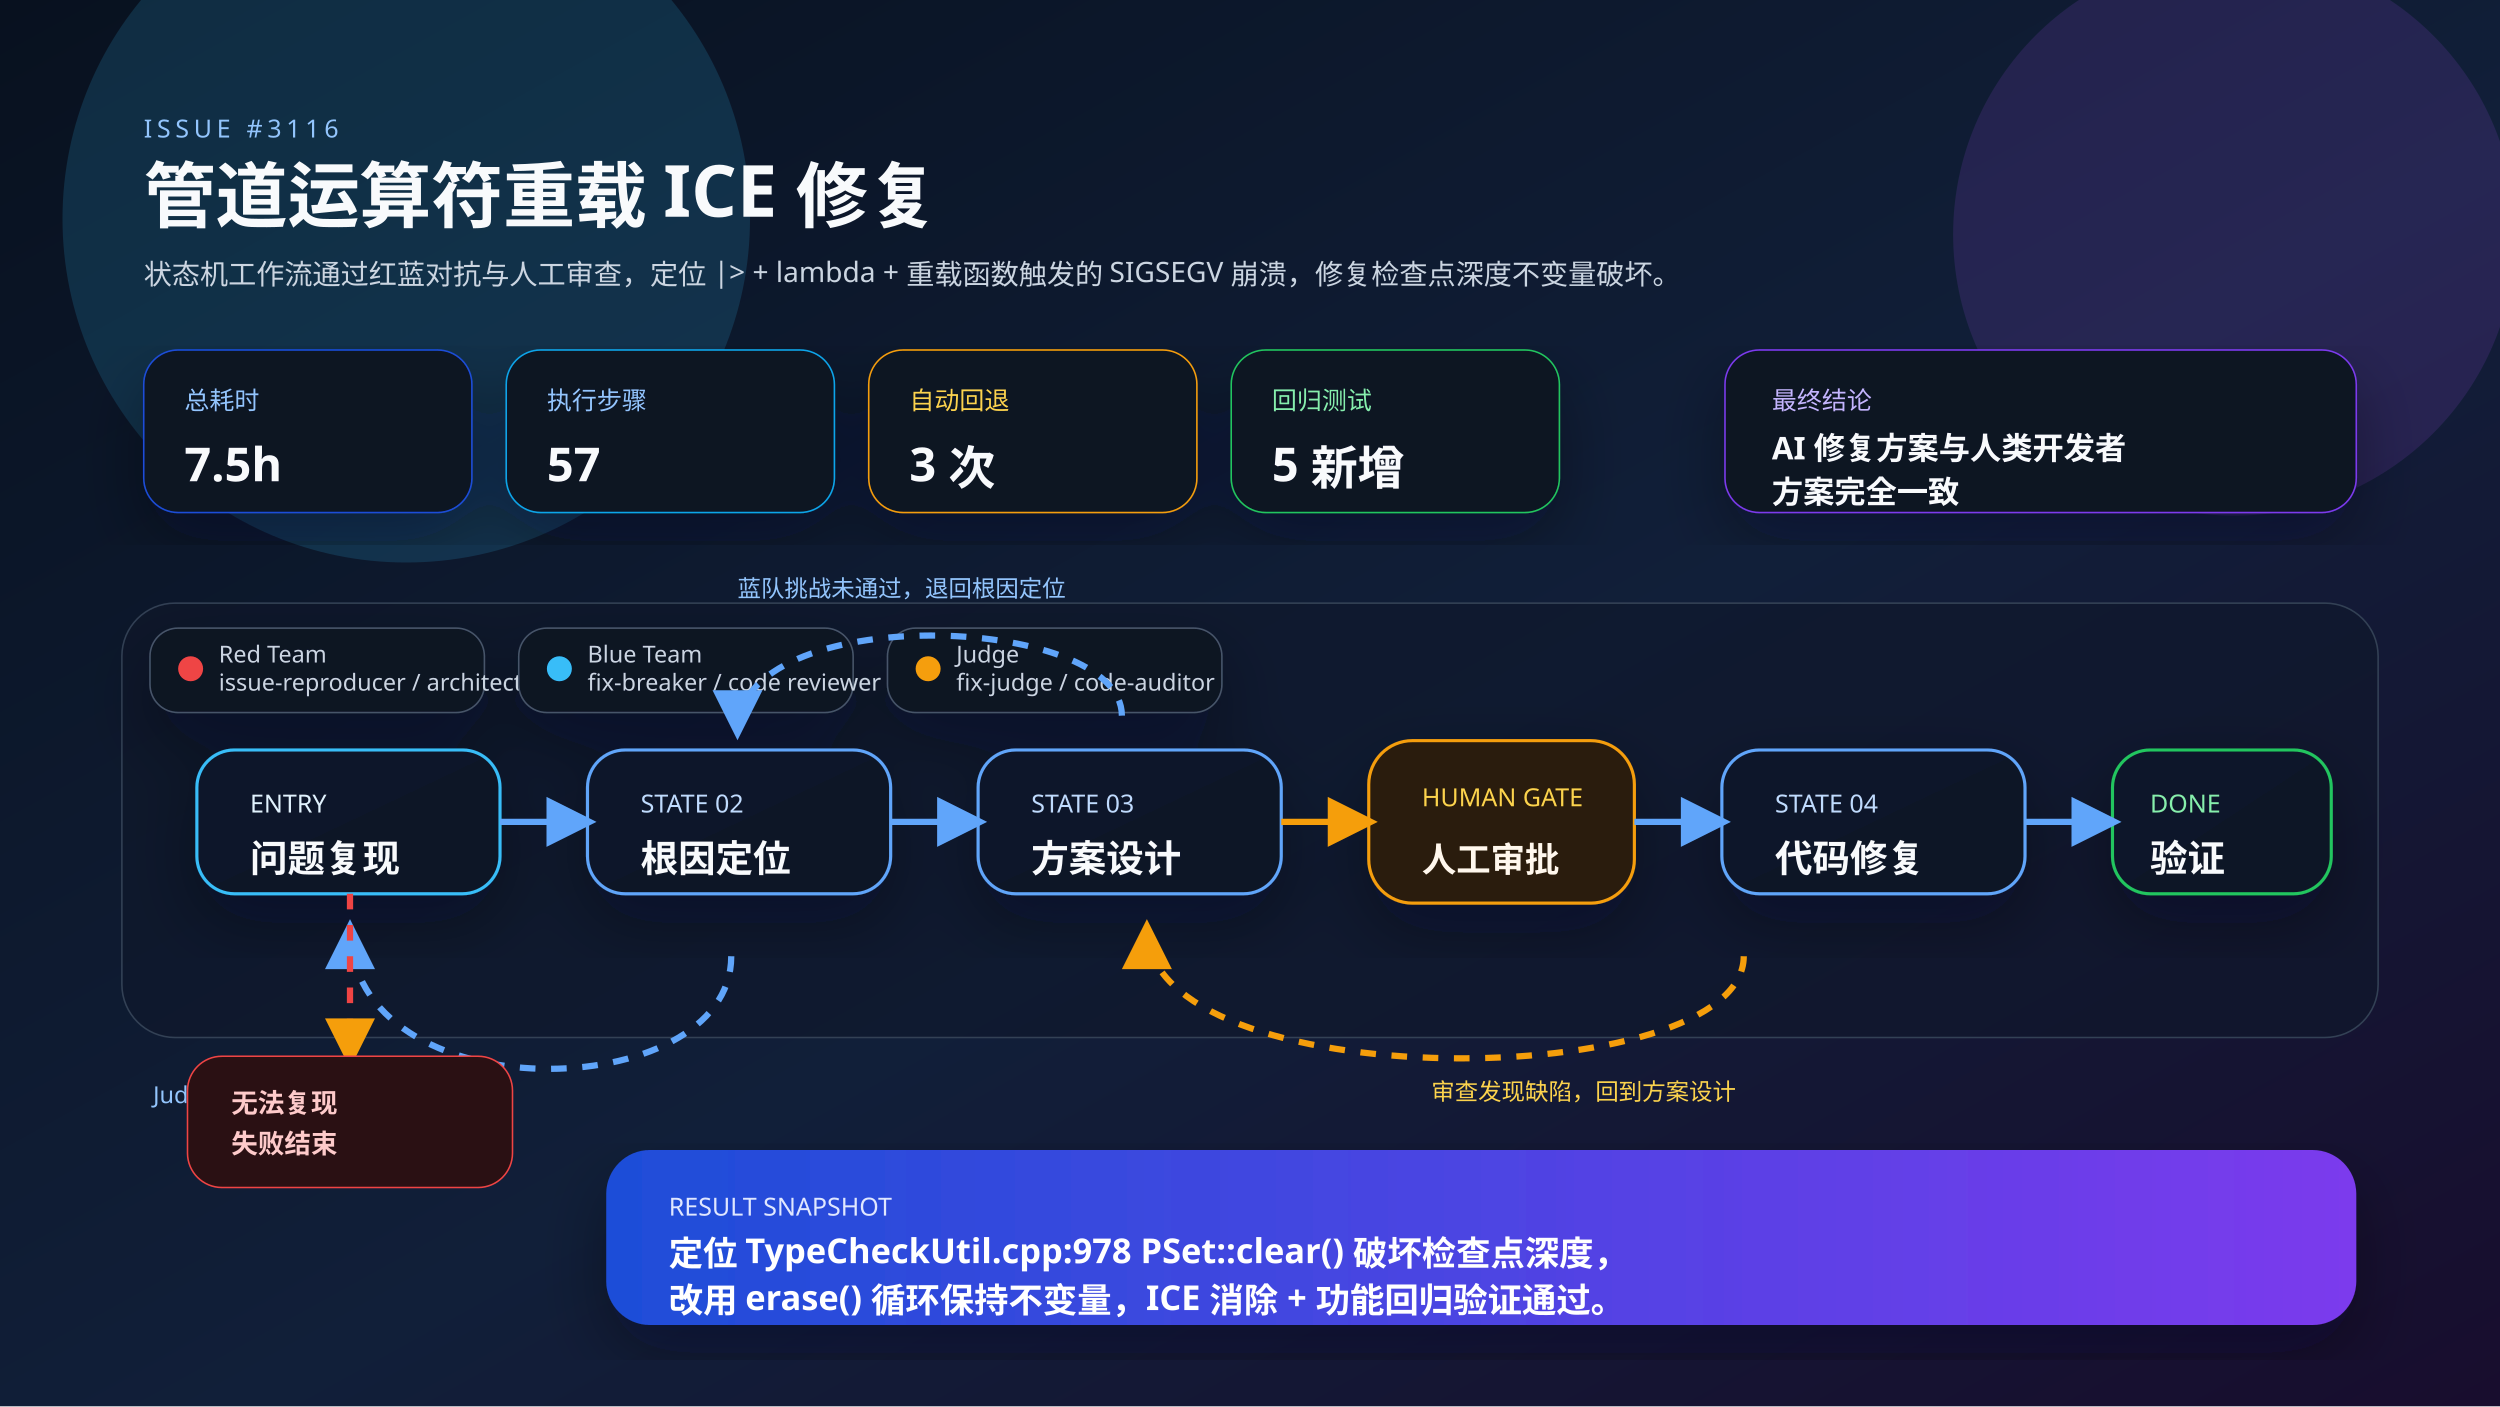
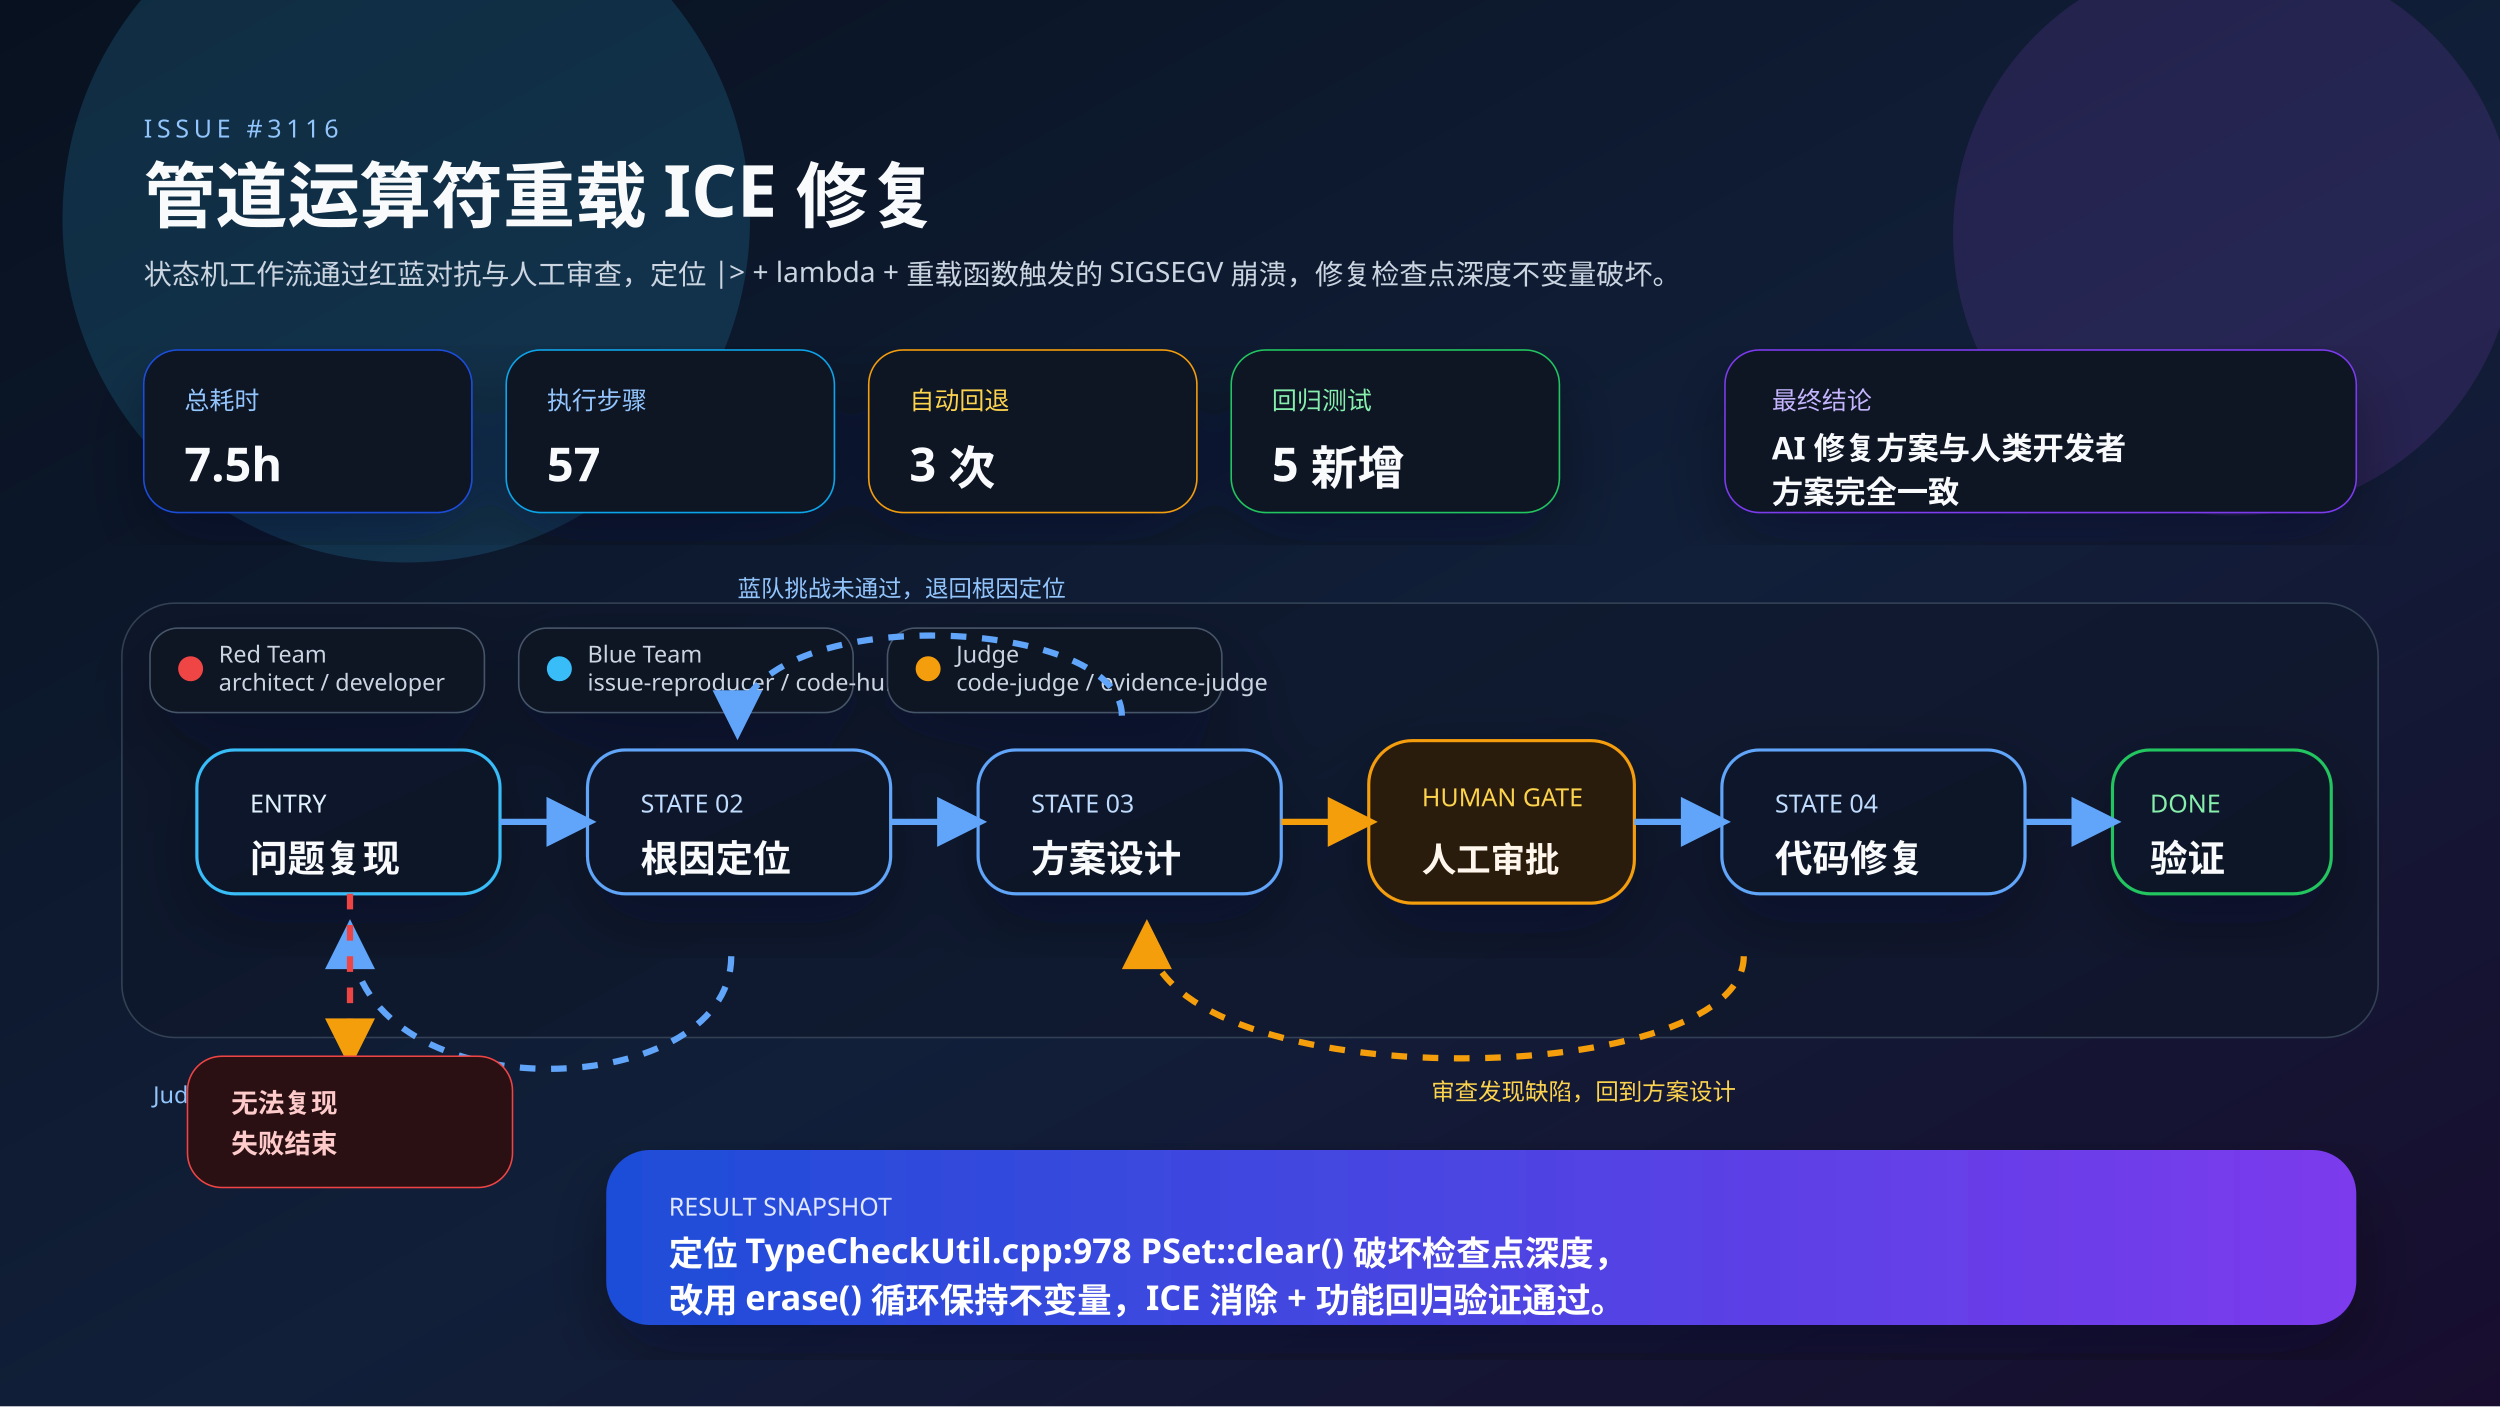
<svg xmlns="http://www.w3.org/2000/svg" viewBox="0 0 1600 900" role="img" aria-labelledby="title desc">
  <defs>
    <linearGradient id="bg3116" x1="0" y1="0" x2="1" y2="1">
      <stop offset="0%" stop-color="#08111f" />
      <stop offset="55%" stop-color="#111f39" />
      <stop offset="100%" stop-color="#180d2e" />
    </linearGradient>
    <linearGradient id="cardBlue" x1="0" y1="0" x2="1" y2="1">
      <stop offset="0%" stop-color="#0f172a" />
      <stop offset="100%" stop-color="#111827" />
    </linearGradient>
    <linearGradient id="result" x1="0" y1="0" x2="1" y2="0">
      <stop offset="0%" stop-color="#1d4ed8" />
      <stop offset="100%" stop-color="#7c3aed" />
    </linearGradient>
    <filter id="shadow3116" x="-20%" y="-20%" width="140%" height="140%">
      <feDropShadow dx="0" dy="18" stdDeviation="22" flood-color="#020617" flood-opacity="0.35" />
    </filter>
    <marker id="arrow3116" viewBox="0 0 10 10" refX="8.2" refY="5" markerWidth="8" markerHeight="8" orient="auto-start-reverse">
      <path d="M0,0 L10,5 L0,10 z" fill="#60a5fa" />
    </marker>
    <marker id="arrowSoft3116" viewBox="0 0 10 10" refX="8.2" refY="5" markerWidth="8" markerHeight="8" orient="auto-start-reverse">
      <path d="M0,0 L10,5 L0,10 z" fill="#f59e0b" />
    </marker>
  </defs>
  <rect width="1600" height="900" fill="url(#bg3116)" />
  <circle cx="260" cy="140" r="220" fill="#38bdf8" fill-opacity="0.16" />
  <circle cx="1430" cy="150" r="180" fill="#a855f7" fill-opacity="0.14" />
  <text x="92" y="88" fill="#93c5fd" font-size="16" font-family="Segoe UI, PingFang SC, Microsoft YaHei, sans-serif" letter-spacing="3">ISSUE #3116</text>
  <text x="92" y="142" fill="#f8fafc" font-size="46" font-weight="700" font-family="Segoe UI, PingFang SC, Microsoft YaHei, sans-serif">管道运算符重载 ICE 修复</text>
  <text x="92" y="182" fill="#cbd5e1" font-size="18" font-family="Segoe UI, PingFang SC, Microsoft YaHei, sans-serif">状态机工作流通过红蓝对抗与人工审查，定位 |&gt; + lambda + 重载函数触发的 SIGSEGV 崩溃，修复检查点深度不变量破坏。</text>
  <g filter="url(#shadow3116)">
    <rect x="92" y="224" width="210" height="104" rx="22" fill="#0b1223" stroke="#1d4ed8" />
    <text x="118" y="262" fill="#93c5fd" font-size="16" font-family="Segoe UI, PingFang SC, Microsoft YaHei, sans-serif">总耗时</text>
    <text x="118" y="308" fill="#f8fafc" font-size="30" font-weight="700" font-family="Segoe UI, PingFang SC, Microsoft YaHei, sans-serif">7.5h</text>
    <rect x="324" y="224" width="210" height="104" rx="22" fill="#0b1223" stroke="#0ea5e9" />
    <text x="350" y="262" fill="#93c5fd" font-size="16" font-family="Segoe UI, PingFang SC, Microsoft YaHei, sans-serif">执行步骤</text>
    <text x="350" y="308" fill="#f8fafc" font-size="30" font-weight="700" font-family="Segoe UI, PingFang SC, Microsoft YaHei, sans-serif">57</text>
    <rect x="556" y="224" width="210" height="104" rx="22" fill="#0b1223" stroke="#f59e0b" />
    <text x="582" y="262" fill="#fcd34d" font-size="16" font-family="Segoe UI, PingFang SC, Microsoft YaHei, sans-serif">自动回退</text>
    <text x="582" y="308" fill="#f8fafc" font-size="30" font-weight="700" font-family="Segoe UI, PingFang SC, Microsoft YaHei, sans-serif">3 次</text>
    <rect x="788" y="224" width="210" height="104" rx="22" fill="#0b1223" stroke="#22c55e" />
    <text x="814" y="262" fill="#86efac" font-size="16" font-family="Segoe UI, PingFang SC, Microsoft YaHei, sans-serif">回归测试</text>
    <text x="814" y="308" fill="#f8fafc" font-size="30" font-weight="700" font-family="Segoe UI, PingFang SC, Microsoft YaHei, sans-serif">5 新增</text>
  </g>
  <g filter="url(#shadow3116)">
    <rect x="1104" y="224" width="404" height="104" rx="22" fill="#0b1223" stroke="#7c3aed" />
    <text x="1134" y="262" fill="#c4b5fd" font-size="16" font-family="Segoe UI, PingFang SC, Microsoft YaHei, sans-serif">最终结论</text>
    <text x="1134" y="294" fill="#f8fafc" font-size="20" font-weight="700" font-family="Segoe UI, PingFang SC, Microsoft YaHei, sans-serif">
      <tspan x="1134" y="294">AI 修复方案与人类开发者</tspan>
      <tspan x="1134" dy="28">方案完全一致</tspan>
    </text>
  </g>
  <rect x="78" y="386" width="1444" height="278" rx="34" fill="#0f172a" fill-opacity="0.62" stroke="#334155" />
  <g filter="url(#shadow3116)">
    <rect x="96" y="402" width="214" height="54" rx="18" fill="#0b1223" stroke="#475569" />
    <circle cx="122" cy="428" r="8" fill="#ef4444" />
    <text x="140" y="424" fill="#cbd5e1" font-size="15" font-family="Segoe UI, PingFang SC, Microsoft YaHei, sans-serif">
      <tspan x="140" y="424">Red Team</tspan>
-       <tspan x="140" dy="18">issue-reproducer / architect</tspan>
+       <tspan x="140" dy="18">architect / developer</tspan>
    </text>
    <rect x="332" y="402" width="214" height="54" rx="18" fill="#0b1223" stroke="#475569" />
    <circle cx="358" cy="428" r="8" fill="#38bdf8" />
    <text x="376" y="424" fill="#cbd5e1" font-size="15" font-family="Segoe UI, PingFang SC, Microsoft YaHei, sans-serif">
      <tspan x="376" y="424">Blue Team</tspan>
-       <tspan x="376" dy="18">fix-breaker / code reviewer</tspan>
+       <tspan x="376" dy="18">issue-reproducer / code-hunter</tspan>
    </text>
    <rect x="568" y="402" width="214" height="54" rx="18" fill="#0b1223" stroke="#475569" />
    <circle cx="594" cy="428" r="8" fill="#f59e0b" />
    <text x="612" y="424" fill="#cbd5e1" font-size="15" font-family="Segoe UI, PingFang SC, Microsoft YaHei, sans-serif">
      <tspan x="612" y="424">Judge</tspan>
-       <tspan x="612" dy="18">fix-judge / code-auditor</tspan>
+       <tspan x="612" dy="18">code-judge / evidence-judge</tspan>
    </text>
    <rect x="126" y="480" width="194" height="92" rx="24" fill="url(#cardBlue)" stroke="#38bdf8" stroke-width="2" />
    <text x="160" y="520" fill="#e0f2fe" font-size="16" font-family="Segoe UI, PingFang SC, Microsoft YaHei, sans-serif">ENTRY</text>
    <text x="160" y="558" fill="#f8fafc" font-size="24" font-weight="700" font-family="Segoe UI, PingFang SC, Microsoft YaHei, sans-serif">问题复现</text>
    <rect x="376" y="480" width="194" height="92" rx="24" fill="url(#cardBlue)" stroke="#60a5fa" stroke-width="2" />
    <text x="410" y="520" fill="#bfdbfe" font-size="16" font-family="Segoe UI, PingFang SC, Microsoft YaHei, sans-serif">STATE 02</text>
    <text x="410" y="558" fill="#f8fafc" font-size="24" font-weight="700" font-family="Segoe UI, PingFang SC, Microsoft YaHei, sans-serif">根因定位</text>
    <rect x="626" y="480" width="194" height="92" rx="24" fill="url(#cardBlue)" stroke="#60a5fa" stroke-width="2" />
    <text x="660" y="520" fill="#bfdbfe" font-size="16" font-family="Segoe UI, PingFang SC, Microsoft YaHei, sans-serif">STATE 03</text>
    <text x="660" y="558" fill="#f8fafc" font-size="24" font-weight="700" font-family="Segoe UI, PingFang SC, Microsoft YaHei, sans-serif">方案设计</text>
    <rect x="876" y="474" width="170" height="104" rx="28" fill="#2b1b08" stroke="#f59e0b" stroke-width="2" />
    <text x="910" y="516" fill="#fcd34d" font-size="16" font-family="Segoe UI, PingFang SC, Microsoft YaHei, sans-serif">HUMAN GATE</text>
    <text x="910" y="558" fill="#fff7ed" font-size="22" font-weight="700" font-family="Segoe UI, PingFang SC, Microsoft YaHei, sans-serif">人工审批</text>
    <rect x="1102" y="480" width="194" height="92" rx="24" fill="url(#cardBlue)" stroke="#60a5fa" stroke-width="2" />
    <text x="1136" y="520" fill="#bfdbfe" font-size="16" font-family="Segoe UI, PingFang SC, Microsoft YaHei, sans-serif">STATE 04</text>
    <text x="1136" y="558" fill="#f8fafc" font-size="24" font-weight="700" font-family="Segoe UI, PingFang SC, Microsoft YaHei, sans-serif">代码修复</text>
    <rect x="1352" y="480" width="140" height="92" rx="24" fill="url(#cardBlue)" stroke="#22c55e" stroke-width="2" />
    <text x="1376" y="520" fill="#86efac" font-size="16" font-family="Segoe UI, PingFang SC, Microsoft YaHei, sans-serif">DONE</text>
    <text x="1376" y="558" fill="#f8fafc" font-size="24" font-weight="700" font-family="Segoe UI, PingFang SC, Microsoft YaHei, sans-serif">验证</text>
  </g>
  <path d="M320 526H376" stroke="#60a5fa" stroke-width="4" marker-end="url(#arrow3116)" />
  <path d="M570 526H626" stroke="#60a5fa" stroke-width="4" marker-end="url(#arrow3116)" />
  <path d="M820 526H876" stroke="#f59e0b" stroke-width="4" marker-end="url(#arrowSoft3116)" />
  <path d="M1046 526H1102" stroke="#60a5fa" stroke-width="4" marker-end="url(#arrow3116)" />
  <path d="M1296 526H1352" stroke="#60a5fa" stroke-width="4" marker-end="url(#arrow3116)" />
  <path d="M1116 612C1116 700 734 704 734 594" fill="none" stroke="#f59e0b" stroke-width="4" stroke-dasharray="10 10" marker-end="url(#arrowSoft3116)" />
  <text x="916" y="704" fill="#fcd34d" font-size="15" font-family="Segoe UI, PingFang SC, Microsoft YaHei, sans-serif">审查发现缺陷，回到方案设计</text>
  <path d="M718 458C718 392 472 384 472 468" fill="none" stroke="#60a5fa" stroke-width="4" stroke-dasharray="10 10" marker-end="url(#arrow3116)" />
  <text x="472" y="382" fill="#93c5fd" font-size="15" font-family="Segoe UI, PingFang SC, Microsoft YaHei, sans-serif">蓝队挑战未通过，退回根因定位</text>
  <path d="M468 612C468 708 224 714 224 594" fill="none" stroke="#60a5fa" stroke-width="4" stroke-dasharray="10 10" marker-end="url(#arrow3116)" />
  <text x="98" y="706" fill="#93c5fd" font-size="15" font-family="Segoe UI, PingFang SC, Microsoft YaHei, sans-serif">Judge 判定失败，回到问题复现</text>
  <path d="M224 572V678" stroke="#ef4444" stroke-width="4" stroke-dasharray="10 10" marker-end="url(#arrowSoft3116)" />
  <rect x="120" y="676" width="208" height="84" rx="22" fill="#2a1013" stroke="#ef4444" />
  <text x="148" y="712" fill="#fecaca" font-size="17" font-weight="700" font-family="Segoe UI, PingFang SC, Microsoft YaHei, sans-serif">
    <tspan x="148" y="712">无法复现</tspan>
    <tspan x="148" dy="26">失败结束</tspan>
  </text>
  <g filter="url(#shadow3116)">
    <rect x="388" y="736" width="1120" height="112" rx="28" fill="url(#result)" />
    <text x="428" y="778" fill="#e0e7ff" font-size="16" font-family="Segoe UI, PingFang SC, Microsoft YaHei, sans-serif">RESULT SNAPSHOT</text>
    <text x="428" y="810" fill="#ffffff" font-size="22" font-weight="700" font-family="Segoe UI, PingFang SC, Microsoft YaHei, sans-serif">
      <tspan x="428" y="810">定位 TypeCheckUtil.cpp:978 PSet::clear() 破坏检查点深度，</tspan>
      <tspan x="428" dy="30">改用 erase() 循环保持不变量，ICE 消除 + 功能回归验证通过。</tspan>
    </text>
  </g>
</svg>
